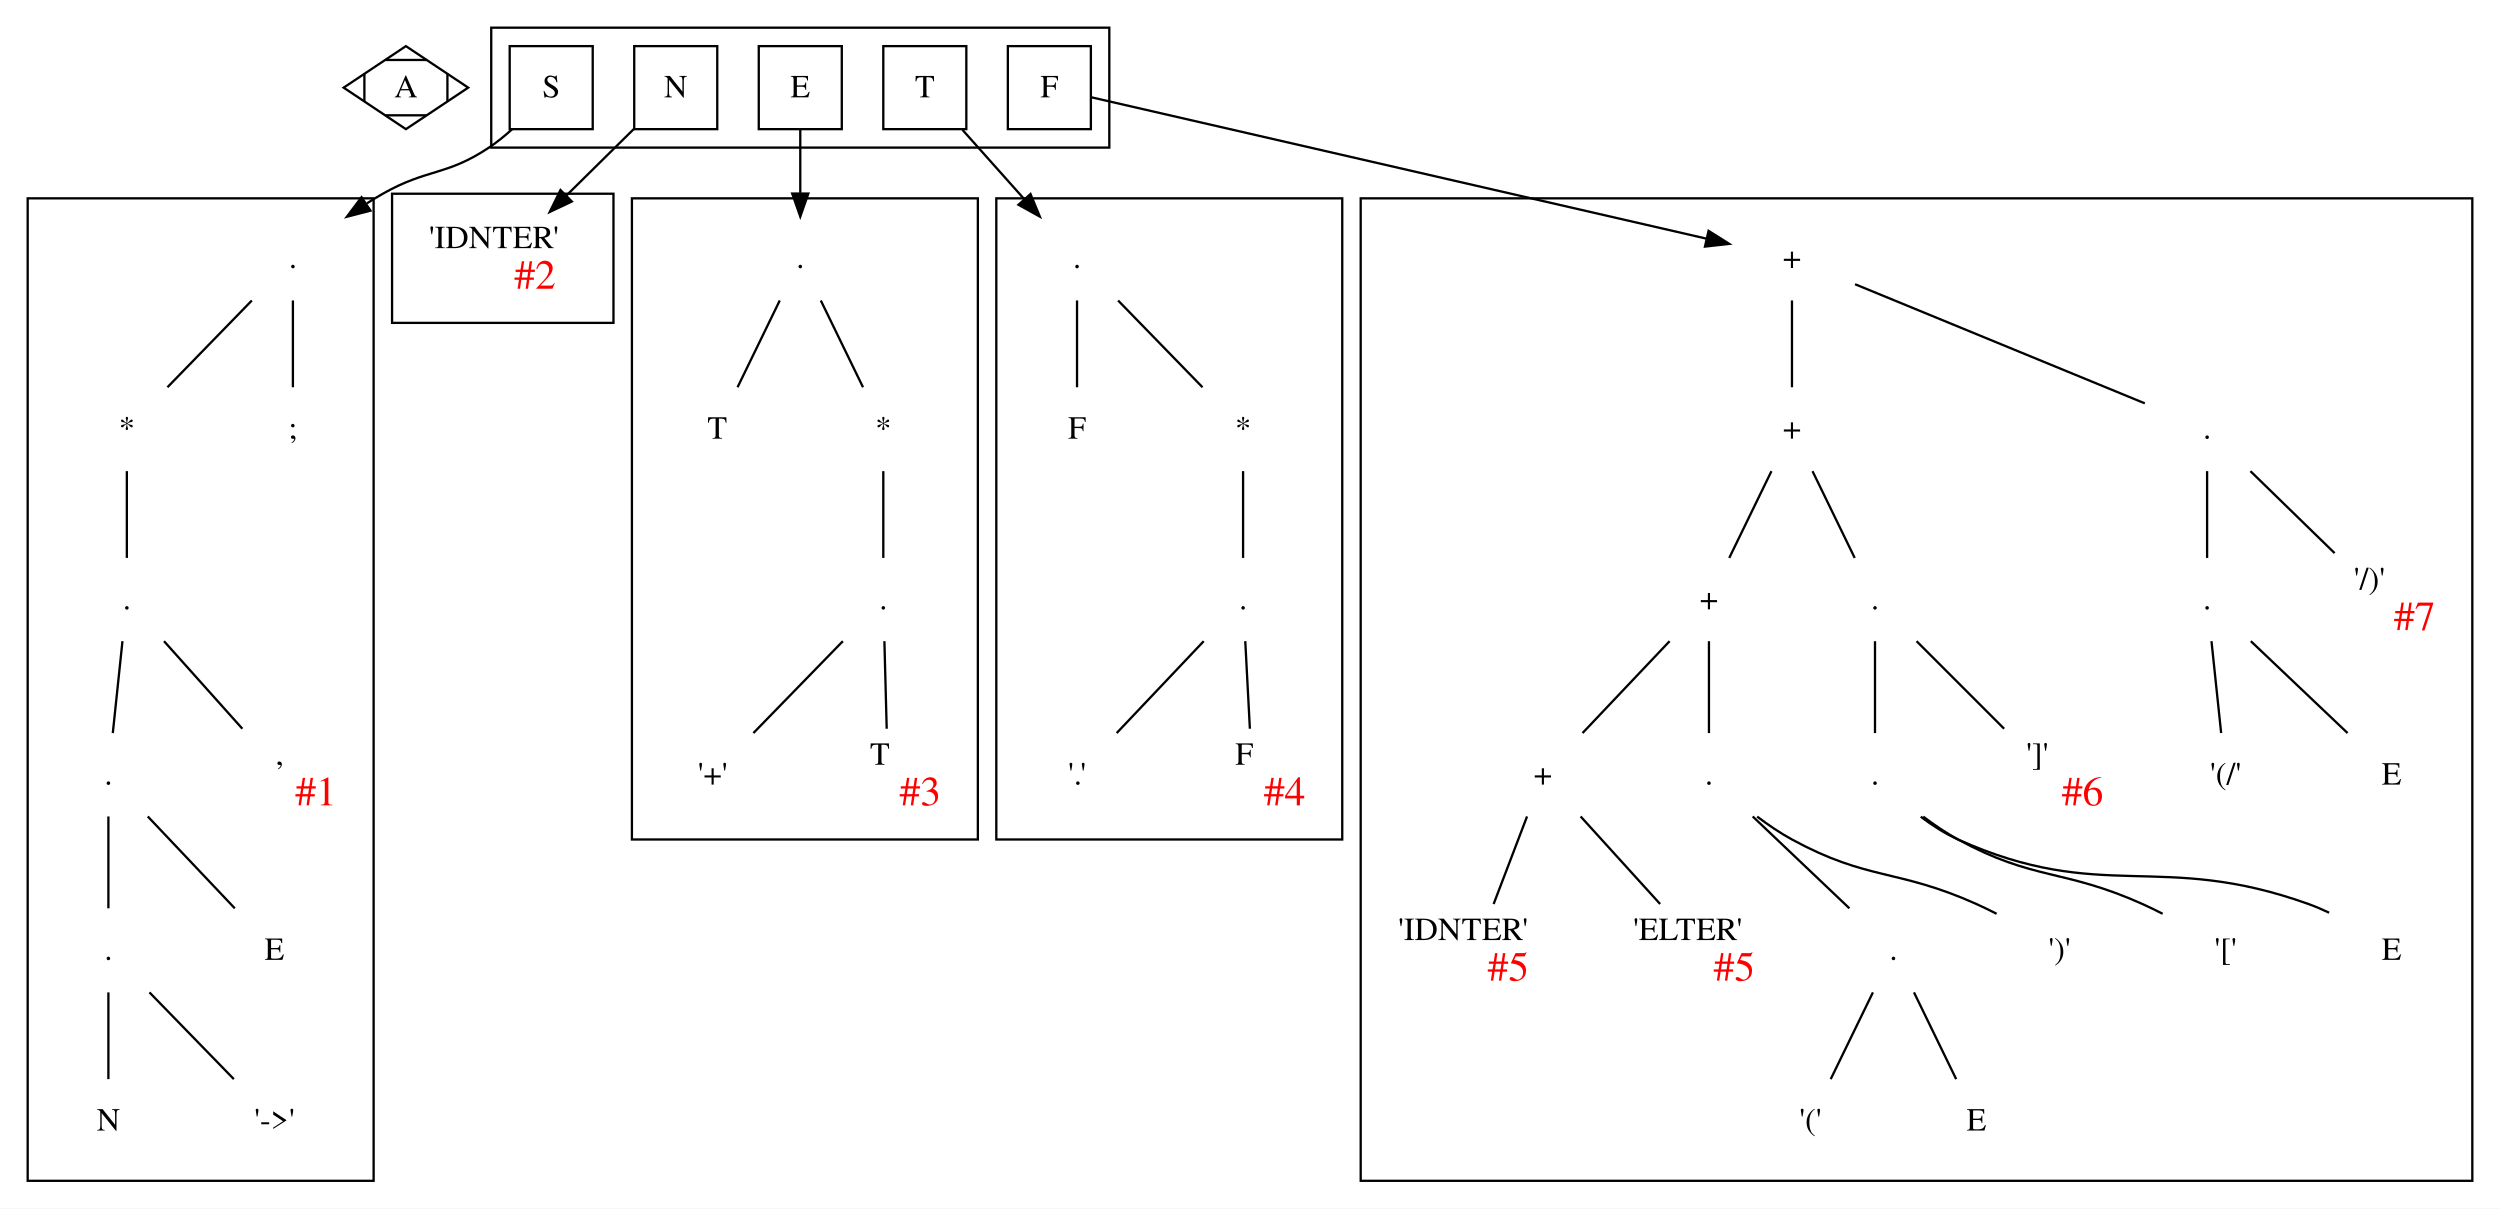
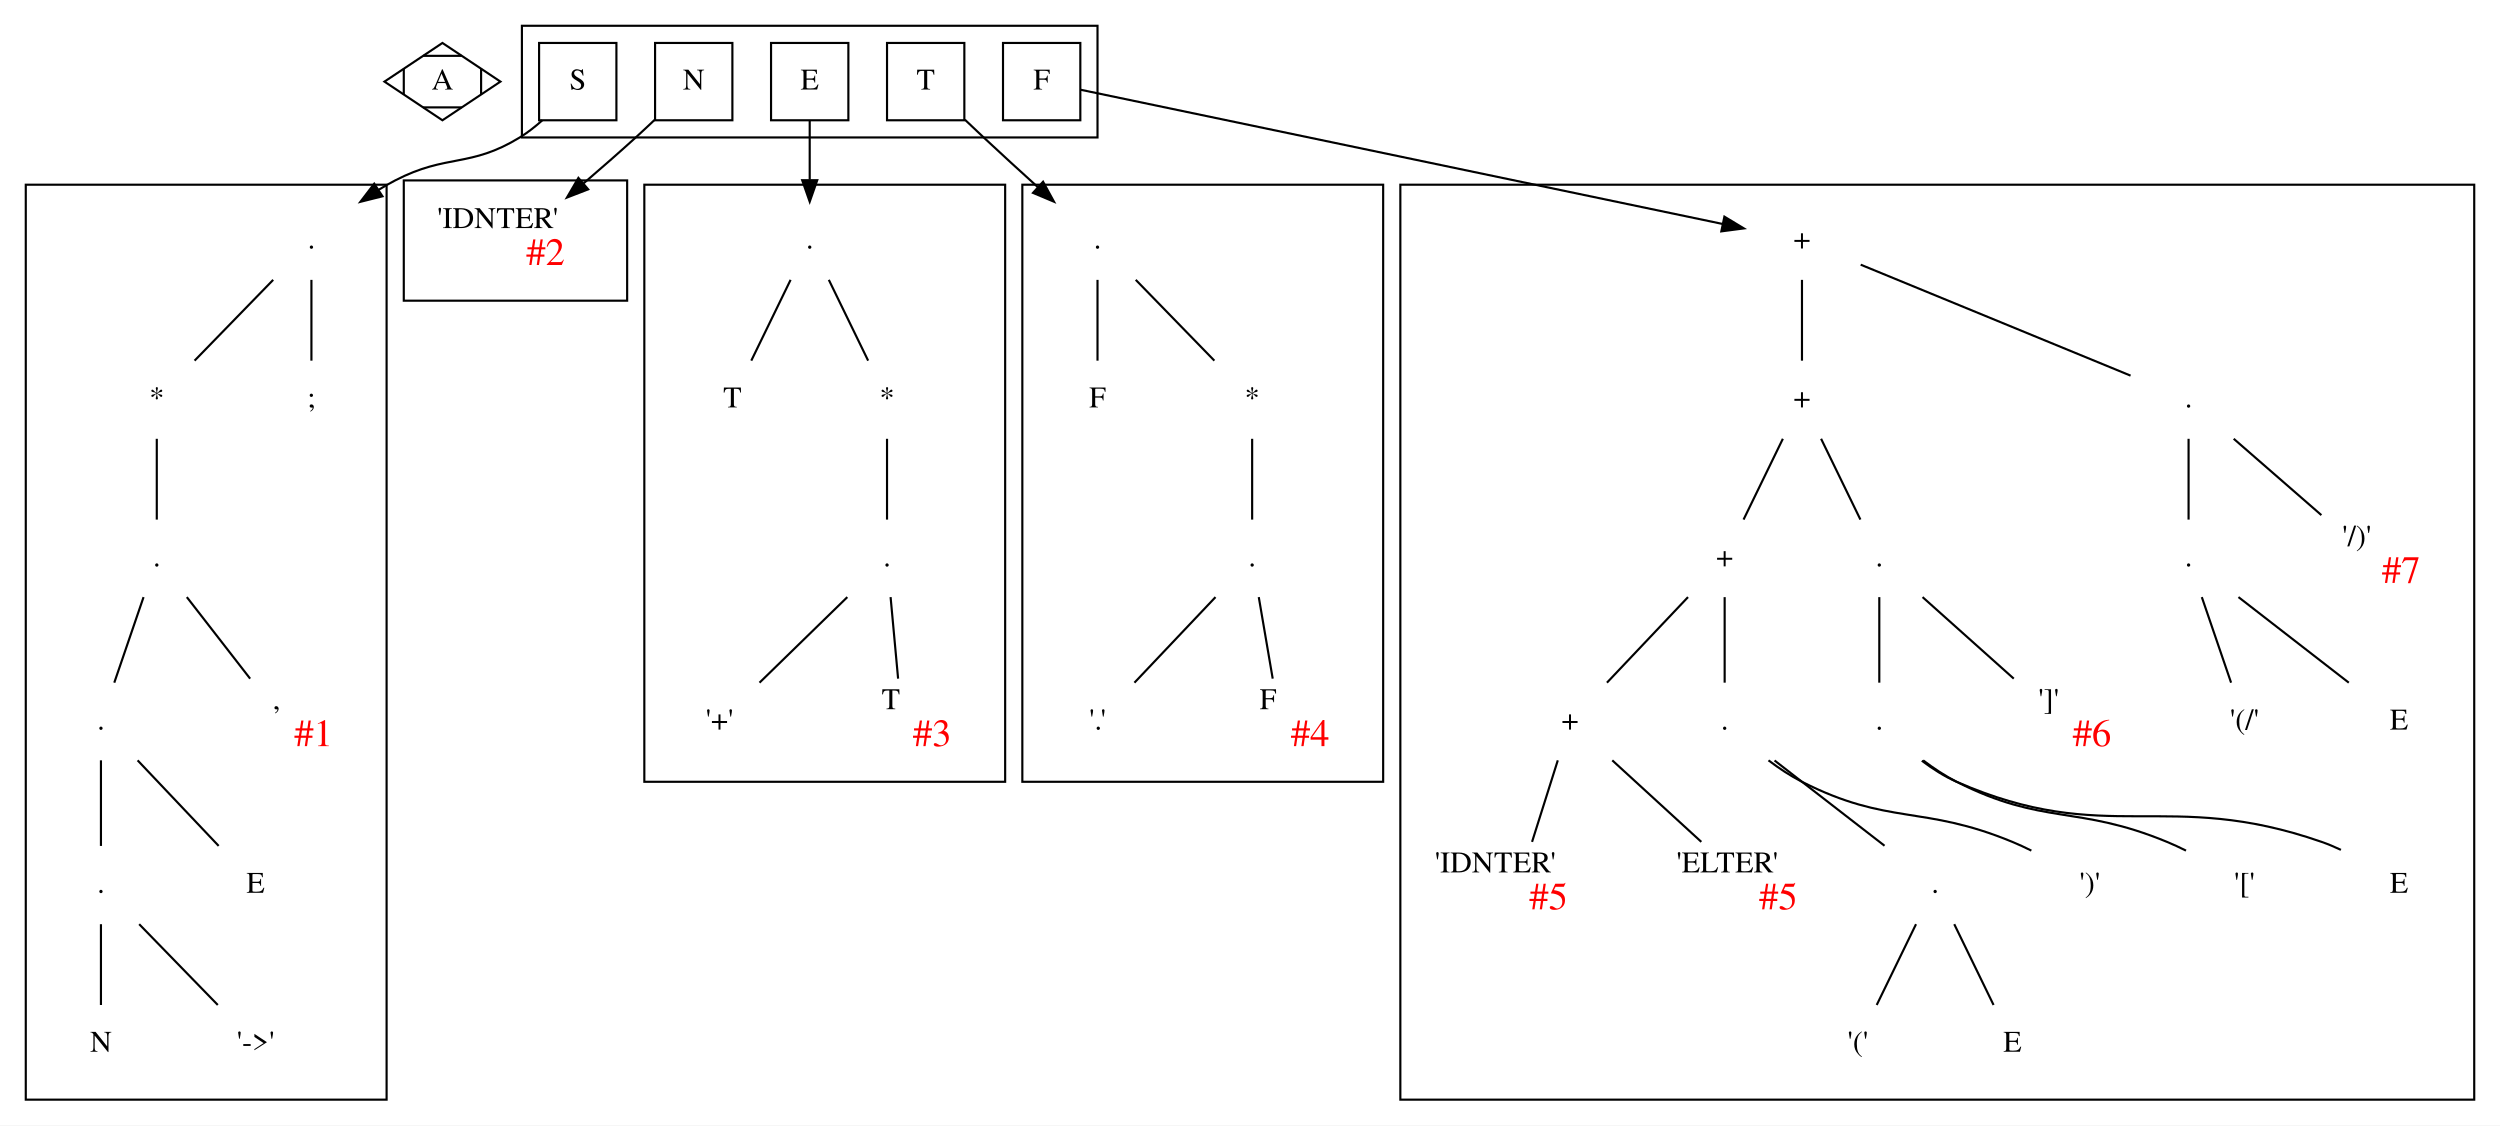
- <svg xmlns="http://www.w3.org/2000/svg" width="1084pt" height="524pt" viewBox="0 0 1084 524">
+ <svg xmlns="http://www.w3.org/2000/svg" width="1164pt" height="524pt" viewBox="0.00 0.00 1164.00 524.00">
  <g id="graph0" class="graph" transform="scale(1 1) rotate(0) translate(4 520)">
-     <polygon fill="#ffffff" stroke="transparent" points="-4,4 -4,-520 1080,-520 1080,4 -4,4" />
+     <polygon fill="#ffffff" stroke="transparent" points="-4,4 -4,-520 1160,-520 1160,4 -4,4" />
    <g id="clust1" class="cluster">
-       <polygon fill="none" stroke="#000000" points="209,-456 209,-508 477,-508 477,-456 209,-456" />
+       <polygon fill="none" stroke="#000000" points="239,-456 239,-508 507,-508 507,-456 239,-456" />
    </g>
    <g id="clust2" class="cluster">
-       <polygon fill="none" stroke="#000000" points="8,-8 8,-434 158,-434 158,-8 8,-8" />
+       <polygon fill="none" stroke="#000000" points="8,-8 8,-434 176,-434 176,-8 8,-8" />
    </g>
    <g id="clust8" class="cluster">
-       <polygon fill="none" stroke="#000000" points="166,-380 166,-436 262,-436 262,-380 166,-380" />
+       <polygon fill="none" stroke="#000000" points="184,-380 184,-436 288,-436 288,-380 184,-380" />
    </g>
    <g id="clust9" class="cluster">
-       <polygon fill="none" stroke="#000000" points="270,-156 270,-434 420,-434 420,-156 270,-156" />
+       <polygon fill="none" stroke="#000000" points="296,-156 296,-434 464,-434 464,-156 296,-156" />
    </g>
    <g id="clust13" class="cluster">
-       <polygon fill="none" stroke="#000000" points="428,-156 428,-434 578,-434 578,-156 428,-156" />
+       <polygon fill="none" stroke="#000000" points="472,-156 472,-434 640,-434 640,-156 472,-156" />
    </g>
    <g id="clust17" class="cluster">
-       <polygon fill="none" stroke="#000000" points="586,-8 586,-434 1068,-434 1068,-8 586,-8" />
+       <polygon fill="none" stroke="#000000" points="648,-8 648,-434 1148,-434 1148,-8 648,-8" />
    </g>
    <g id="node1" class="node">
-       <polygon fill="none" stroke="#000000" points="172,-500 145,-482 172,-464 199,-482 172,-500" />
-       <polyline fill="none" stroke="#000000" points="154,-488 154,-476 " />
-       <polyline fill="none" stroke="#000000" points="163,-470 181,-470 " />
-       <polyline fill="none" stroke="#000000" points="190,-476 190,-488 " />
-       <polyline fill="none" stroke="#000000" points="181,-494 163,-494 " />
-       <text text-anchor="middle" x="172" y="-477.8" font-family="Times,serif" font-size="14.00" fill="#000000">A</text>
+       <polygon fill="none" stroke="#000000" points="202,-500 175,-482 202,-464 229,-482 202,-500" />
+       <polyline fill="none" stroke="#000000" points="184,-488 184,-476 " />
+       <polyline fill="none" stroke="#000000" points="193,-470 211,-470 " />
+       <polyline fill="none" stroke="#000000" points="220,-476 220,-488 " />
+       <polyline fill="none" stroke="#000000" points="211,-494 193,-494 " />
+       <text text-anchor="middle" x="202" y="-478.3" font-family="Times,serif" font-size="14.00" fill="#000000">A</text>
    </g>
    <g id="node2" class="node">
-       <polygon fill="none" stroke="#000000" points="253,-500 217,-500 217,-464 253,-464 253,-500" />
-       <text text-anchor="middle" x="235" y="-477.8" font-family="Times,serif" font-size="14.00" fill="#000000">S</text>
+       <polygon fill="none" stroke="#000000" points="283,-500 247,-500 247,-464 283,-464 283,-500" />
+       <text text-anchor="middle" x="265" y="-478.3" font-family="Times,serif" font-size="14.00" fill="#000000">S</text>
    </g>
    <g id="node7" class="node">
-       <text text-anchor="middle" x="123" y="-403.8" font-family="Times,serif" font-size="14.00" fill="#000000">.</text>
+       <text text-anchor="middle" x="141" y="-404.3" font-family="Times,serif" font-size="14.00" fill="#000000">.</text>
    </g>
    <g id="edge40" class="edge">
-       <path fill="none" stroke="#000000" d="M218.065,-463.963C214.884,-461.092 211.465,-458.311 208,-456 189.455,-443.628 181.386,-447.007 162,-436 159.717,-434.704 157.405,-433.302 155.106,-431.842" />
-       <polygon fill="#000000" stroke="#000000" points="156.649,-428.663 146.392,-426.009 152.756,-434.48 156.649,-428.663" />
+       <path fill="none" stroke="#000000" d="M248.512,-463.999C245.232,-461.057 241.663,-458.242 238,-456 214.744,-441.764 204.219,-448.528 180,-436 177.432,-434.672 174.844,-433.189 172.288,-431.619" />
+       <polygon fill="#000000" stroke="#000000" points="174.079,-428.608 163.801,-426.037 170.233,-434.456 174.079,-428.608" />
    </g>
    <g id="node3" class="node">
-       <polygon fill="none" stroke="#000000" points="307,-500 271,-500 271,-464 307,-464 307,-500" />
-       <text text-anchor="middle" x="289" y="-477.8" font-family="Times,serif" font-size="14.00" fill="#000000">N</text>
+       <polygon fill="none" stroke="#000000" points="337,-500 301,-500 301,-464 337,-464 337,-500" />
+       <text text-anchor="middle" x="319" y="-478.3" font-family="Times,serif" font-size="14.00" fill="#000000">N</text>
    </g>
    <g id="node17" class="node">
-       <text text-anchor="start" x="181.932" y="-412.4" font-family="Times,serif" font-size="14.00" fill="#000000"> 'IDNTER'</text>
-       <text text-anchor="start" x="191" y="-394.8" font-family="Times,serif" font-size="14.00" fill="#000000">        </text>
-       <text text-anchor="start" x="219" y="-394.8" font-family="Times,serif" font-size="18.00" fill="#ff0000">#2</text>
+       <text text-anchor="start" x="199.5" y="-413.8" font-family="Times,serif" font-size="14.00" fill="#000000"> 'IDNTER'</text>
+       <text text-anchor="start" x="204" y="-396.6" font-family="Times,serif" font-size="14.00" fill="#000000">        </text>
+       <text text-anchor="start" x="241" y="-396.6" font-family="Times,serif" font-size="18.00" fill="#ff0000">#2</text>
    </g>
    <g id="edge41" class="edge">
-       <path fill="none" stroke="#000000" d="M270.845,-464.087C262.07,-455.429 251.349,-444.851 241.592,-435.224" />
-       <polygon fill="#000000" stroke="#000000" points="243.944,-432.628 234.367,-428.096 239.027,-437.611 243.944,-432.628" />
+       <path fill="none" stroke="#000000" d="M300.836,-464.233C297.908,-461.449 294.89,-458.626 292,-456 284.253,-448.96 275.743,-441.522 267.747,-434.657" />
+       <polygon fill="#000000" stroke="#000000" points="269.849,-431.849 259.971,-428.02 265.305,-437.174 269.849,-431.849" />
    </g>
    <g id="node4" class="node">
-       <polygon fill="none" stroke="#000000" points="361,-500 325,-500 325,-464 361,-464 361,-500" />
-       <text text-anchor="middle" x="343" y="-477.8" font-family="Times,serif" font-size="14.00" fill="#000000">E</text>
+       <polygon fill="none" stroke="#000000" points="391,-500 355,-500 355,-464 391,-464 391,-500" />
+       <text text-anchor="middle" x="373" y="-478.3" font-family="Times,serif" font-size="14.00" fill="#000000">E</text>
    </g>
    <g id="node18" class="node">
-       <text text-anchor="middle" x="343" y="-403.8" font-family="Times,serif" font-size="14.00" fill="#000000">.</text>
+       <text text-anchor="middle" x="373" y="-404.3" font-family="Times,serif" font-size="14.00" fill="#000000">.</text>
    </g>
    <g id="edge42" class="edge">
-       <path fill="none" stroke="#000000" d="M343,-463.708C343,-455.464 343,-445.538 343,-436.362" />
-       <polygon fill="#000000" stroke="#000000" points="346.5,-436.082 343,-426.082 339.5,-436.082 346.5,-436.082" />
+       <path fill="none" stroke="#000000" d="M373,-463.708C373,-455.464 373,-445.538 373,-436.362" />
+       <polygon fill="#000000" stroke="#000000" points="376.5,-436.082 373,-426.082 369.5,-436.082 376.5,-436.082" />
    </g>
    <g id="node5" class="node">
-       <polygon fill="none" stroke="#000000" points="415,-500 379,-500 379,-464 415,-464 415,-500" />
-       <text text-anchor="middle" x="397" y="-477.8" font-family="Times,serif" font-size="14.00" fill="#000000">T</text>
+       <polygon fill="none" stroke="#000000" points="445,-500 409,-500 409,-464 445,-464 445,-500" />
+       <text text-anchor="middle" x="427" y="-478.3" font-family="Times,serif" font-size="14.00" fill="#000000">T</text>
    </g>
    <g id="node24" class="node">
-       <text text-anchor="middle" x="463" y="-403.8" font-family="Times,serif" font-size="14.00" fill="#000000">.</text>
+       <text text-anchor="middle" x="507" y="-404.3" font-family="Times,serif" font-size="14.00" fill="#000000">.</text>
    </g>
    <g id="edge43" class="edge">
-       <path fill="none" stroke="#000000" d="M413.315,-463.708C421.387,-454.657 431.267,-443.579 440.084,-433.693" />
-       <polygon fill="#000000" stroke="#000000" points="442.829,-435.874 446.873,-426.082 437.605,-431.215 442.829,-435.874" />
+       <path fill="none" stroke="#000000" d="M445.228,-464.302C448.147,-461.509 451.146,-458.665 454,-456 462.113,-448.423 471.025,-440.283 479.188,-432.897" />
+       <polygon fill="#000000" stroke="#000000" points="481.653,-435.387 486.734,-426.091 476.964,-430.19 481.653,-435.387" />
    </g>
    <g id="node6" class="node">
-       <polygon fill="none" stroke="#000000" points="469,-500 433,-500 433,-464 469,-464 469,-500" />
-       <text text-anchor="middle" x="451" y="-477.8" font-family="Times,serif" font-size="14.00" fill="#000000">F</text>
+       <polygon fill="none" stroke="#000000" points="499,-500 463,-500 463,-464 499,-464 499,-500" />
+       <text text-anchor="middle" x="481" y="-478.3" font-family="Times,serif" font-size="14.00" fill="#000000">F</text>
    </g>
    <g id="node30" class="node">
-       <text text-anchor="middle" x="773" y="-403.8" font-family="Times,serif" font-size="14.00" fill="#000000">+</text>
+       <text text-anchor="middle" x="835" y="-404.3" font-family="Times,serif" font-size="14.00" fill="#000000">+</text>
    </g>
    <g id="edge44" class="edge">
-       <path fill="none" stroke="#000000" d="M469.235,-477.809C520.485,-466.031 666.574,-432.458 735.778,-416.554" />
-       <polygon fill="#000000" stroke="#000000" points="736.842,-419.901 745.804,-414.25 735.275,-413.079 736.842,-419.901" />
+       <path fill="none" stroke="#000000" d="M499.042,-478.229C554.415,-466.653 722.732,-431.468 797.973,-415.74" />
+       <polygon fill="#000000" stroke="#000000" points="798.878,-419.127 807.95,-413.654 797.446,-412.275 798.878,-419.127" />
    </g>
    <g id="node8" class="node">
-       <text text-anchor="middle" x="51" y="-329.8" font-family="Times,serif" font-size="14.00" fill="#000000">*</text>
+       <text text-anchor="middle" x="69" y="-330.3" font-family="Times,serif" font-size="14.00" fill="#000000">*</text>
    </g>
    <g id="edge1" class="edge">
-       <path fill="none" stroke="#000000" d="M105.202,-389.708C94.042,-378.238 79.714,-363.512 68.593,-352.082" />
+       <path fill="none" stroke="#000000" d="M123.202,-389.708C112.042,-378.238 97.714,-363.512 86.593,-352.082" />
    </g>
    <g id="node9" class="node">
-       <text text-anchor="middle" x="123" y="-329.8" font-family="Times,serif" font-size="14.00" fill="#000000">;</text>
+       <text text-anchor="middle" x="141" y="-330.3" font-family="Times,serif" font-size="14.00" fill="#000000">;</text>
    </g>
    <g id="edge2" class="edge">
-       <path fill="none" stroke="#000000" d="M123,-389.708C123,-378.238 123,-363.512 123,-352.082" />
+       <path fill="none" stroke="#000000" d="M141,-389.708C141,-378.238 141,-363.512 141,-352.082" />
    </g>
    <g id="node10" class="node">
-       <text text-anchor="middle" x="51" y="-255.8" font-family="Times,serif" font-size="14.00" fill="#000000">.</text>
+       <text text-anchor="middle" x="69" y="-256.3" font-family="Times,serif" font-size="14.00" fill="#000000">.</text>
    </g>
    <g id="edge3" class="edge">
-       <path fill="none" stroke="#000000" d="M51,-315.708C51,-304.238 51,-289.512 51,-278.082" />
+       <path fill="none" stroke="#000000" d="M69,-315.708C69,-304.238 69,-289.512 69,-278.082" />
    </g>
    <g id="node11" class="node">
-       <text text-anchor="middle" x="43" y="-179.8" font-family="Times,serif" font-size="14.00" fill="#000000">.</text>
+       <text text-anchor="middle" x="43" y="-180.3" font-family="Times,serif" font-size="14.00" fill="#000000">.</text>
    </g>
    <g id="edge4" class="edge">
-       <path fill="none" stroke="#000000" d="M49.104,-241.989C47.838,-229.962 46.179,-214.2 44.91,-202.145" />
+       <path fill="none" stroke="#000000" d="M62.838,-241.989C58.724,-229.962 53.331,-214.2 49.208,-202.145" />
    </g>
    <g id="node12" class="node">
-       <text text-anchor="start" x="115.5" y="-188.4" font-family="Times,serif" font-size="14.00" fill="#000000"> ,</text>
-       <text text-anchor="start" x="96" y="-170.8" font-family="Times,serif" font-size="14.00" fill="#000000">        </text>
-       <text text-anchor="start" x="124" y="-170.8" font-family="Times,serif" font-size="18.00" fill="#ff0000">#1</text>
+       <text text-anchor="start" x="123" y="-189.8" font-family="Times,serif" font-size="14.00" fill="#000000"> ,</text>
+       <text text-anchor="start" x="96" y="-172.6" font-family="Times,serif" font-size="14.00" fill="#000000">        </text>
+       <text text-anchor="start" x="133" y="-172.6" font-family="Times,serif" font-size="18.00" fill="#ff0000">#1</text>
    </g>
    <g id="edge5" class="edge">
-       <path fill="none" stroke="#000000" d="M67.115,-241.989C77.326,-230.576 90.547,-215.801 101.087,-204.021" />
+       <path fill="none" stroke="#000000" d="M82.982,-241.989C91.842,-230.576 103.312,-215.801 112.457,-204.021" />
    </g>
    <g id="node13" class="node">
-       <text text-anchor="middle" x="43" y="-103.8" font-family="Times,serif" font-size="14.00" fill="#000000">.</text>
+       <text text-anchor="middle" x="43" y="-104.3" font-family="Times,serif" font-size="14.00" fill="#000000">.</text>
    </g>
    <g id="edge6" class="edge">
      <path fill="none" stroke="#000000" d="M43,-165.989C43,-153.962 43,-138.2 43,-126.145" />
    </g>
    <g id="node14" class="node">
-       <text text-anchor="middle" x="115" y="-103.8" font-family="Times,serif" font-size="14.00" fill="#000000">E</text>
+       <text text-anchor="middle" x="115" y="-104.3" font-family="Times,serif" font-size="14.00" fill="#000000">E</text>
    </g>
    <g id="edge7" class="edge">
      <path fill="none" stroke="#000000" d="M60.063,-165.989C71.457,-153.962 86.39,-138.2 97.81,-126.145" />
    </g>
    <g id="node15" class="node">
-       <text text-anchor="middle" x="43" y="-29.8" font-family="Times,serif" font-size="14.00" fill="#000000">N</text>
+       <text text-anchor="middle" x="43" y="-30.3" font-family="Times,serif" font-size="14.00" fill="#000000">N</text>
    </g>
    <g id="edge8" class="edge">
      <path fill="none" stroke="#000000" d="M43,-89.708C43,-78.237 43,-63.512 43,-52.082" />
    </g>
    <g id="node16" class="node">
-       <text text-anchor="middle" x="115" y="-29.8" font-family="Times,serif" font-size="14.00" fill="#000000">'-&gt;'</text>
+       <text text-anchor="middle" x="115" y="-30.3" font-family="Times,serif" font-size="14.00" fill="#000000">'-&gt;'</text>
    </g>
    <g id="edge9" class="edge">
      <path fill="none" stroke="#000000" d="M60.798,-89.708C71.958,-78.237 86.286,-63.512 97.407,-52.082" />
    </g>
    <g id="node19" class="node">
-       <text text-anchor="middle" x="307" y="-329.8" font-family="Times,serif" font-size="14.00" fill="#000000">T</text>
+       <text text-anchor="middle" x="337" y="-330.3" font-family="Times,serif" font-size="14.00" fill="#000000">T</text>
    </g>
    <g id="edge10" class="edge">
-       <path fill="none" stroke="#000000" d="M334.101,-389.708C328.521,-378.238 321.357,-363.512 315.796,-352.082" />
+       <path fill="none" stroke="#000000" d="M364.101,-389.708C358.521,-378.238 351.357,-363.512 345.796,-352.082" />
    </g>
    <g id="node20" class="node">
-       <text text-anchor="middle" x="379" y="-329.8" font-family="Times,serif" font-size="14.00" fill="#000000">*</text>
+       <text text-anchor="middle" x="409" y="-330.3" font-family="Times,serif" font-size="14.00" fill="#000000">*</text>
    </g>
    <g id="edge11" class="edge">
-       <path fill="none" stroke="#000000" d="M351.899,-389.708C357.479,-378.238 364.643,-363.512 370.204,-352.082" />
+       <path fill="none" stroke="#000000" d="M381.899,-389.708C387.479,-378.238 394.643,-363.512 400.204,-352.082" />
    </g>
    <g id="node21" class="node">
-       <text text-anchor="middle" x="379" y="-255.8" font-family="Times,serif" font-size="14.00" fill="#000000">.</text>
+       <text text-anchor="middle" x="409" y="-256.3" font-family="Times,serif" font-size="14.00" fill="#000000">.</text>
    </g>
    <g id="edge12" class="edge">
-       <path fill="none" stroke="#000000" d="M379,-315.708C379,-304.238 379,-289.512 379,-278.082" />
+       <path fill="none" stroke="#000000" d="M409,-315.708C409,-304.238 409,-289.512 409,-278.082" />
    </g>
    <g id="node22" class="node">
-       <text text-anchor="middle" x="305" y="-179.8" font-family="Times,serif" font-size="14.00" fill="#000000">'+'</text>
+       <text text-anchor="middle" x="331" y="-180.3" font-family="Times,serif" font-size="14.00" fill="#000000">'+'</text>
    </g>
    <g id="edge13" class="edge">
-       <path fill="none" stroke="#000000" d="M361.463,-241.989C349.752,-229.962 334.405,-214.2 322.668,-202.145" />
+       <path fill="none" stroke="#000000" d="M390.515,-241.989C378.171,-229.962 361.995,-214.2 349.623,-202.145" />
    </g>
    <g id="node23" class="node">
-       <text text-anchor="start" x="373.224" y="-188.4" font-family="Times,serif" font-size="14.00" fill="#000000"> T </text>
-       <text text-anchor="start" x="358" y="-170.8" font-family="Times,serif" font-size="14.00" fill="#000000">        </text>
-       <text text-anchor="start" x="386" y="-170.8" font-family="Times,serif" font-size="18.00" fill="#ff0000">#3</text>
+       <text text-anchor="start" x="406.5" y="-189.8" font-family="Times,serif" font-size="14.00" fill="#000000"> T </text>
+       <text text-anchor="start" x="384" y="-172.6" font-family="Times,serif" font-size="14.00" fill="#000000">        </text>
+       <text text-anchor="start" x="421" y="-172.6" font-family="Times,serif" font-size="18.00" fill="#ff0000">#3</text>
    </g>
    <g id="edge14" class="edge">
-       <path fill="none" stroke="#000000" d="M379.474,-241.989C379.774,-230.576 380.163,-215.801 380.473,-204.021" />
+       <path fill="none" stroke="#000000" d="M410.659,-241.989C411.71,-230.576 413.071,-215.801 414.156,-204.021" />
    </g>
    <g id="node25" class="node">
-       <text text-anchor="middle" x="463" y="-329.8" font-family="Times,serif" font-size="14.00" fill="#000000">F</text>
+       <text text-anchor="middle" x="507" y="-330.3" font-family="Times,serif" font-size="14.00" fill="#000000">F</text>
    </g>
    <g id="edge15" class="edge">
-       <path fill="none" stroke="#000000" d="M463,-389.708C463,-378.238 463,-363.512 463,-352.082" />
+       <path fill="none" stroke="#000000" d="M507,-389.708C507,-378.238 507,-363.512 507,-352.082" />
    </g>
    <g id="node26" class="node">
-       <text text-anchor="middle" x="535" y="-329.8" font-family="Times,serif" font-size="14.00" fill="#000000">*</text>
+       <text text-anchor="middle" x="579" y="-330.3" font-family="Times,serif" font-size="14.00" fill="#000000">*</text>
    </g>
    <g id="edge16" class="edge">
-       <path fill="none" stroke="#000000" d="M480.798,-389.708C491.958,-378.238 506.286,-363.512 517.407,-352.082" />
+       <path fill="none" stroke="#000000" d="M524.798,-389.708C535.958,-378.238 550.286,-363.512 561.407,-352.082" />
    </g>
    <g id="node27" class="node">
-       <text text-anchor="middle" x="535" y="-255.8" font-family="Times,serif" font-size="14.00" fill="#000000">.</text>
+       <text text-anchor="middle" x="579" y="-256.3" font-family="Times,serif" font-size="14.00" fill="#000000">.</text>
    </g>
    <g id="edge17" class="edge">
-       <path fill="none" stroke="#000000" d="M535,-315.708C535,-304.238 535,-289.512 535,-278.082" />
+       <path fill="none" stroke="#000000" d="M579,-315.708C579,-304.238 579,-289.512 579,-278.082" />
    </g>
    <g id="node28" class="node">
-       <text text-anchor="middle" x="463" y="-179.8" font-family="Times,serif" font-size="14.00" fill="#000000">'.'</text>
+       <text text-anchor="middle" x="507" y="-180.3" font-family="Times,serif" font-size="14.00" fill="#000000">'.'</text>
    </g>
    <g id="edge18" class="edge">
-       <path fill="none" stroke="#000000" d="M517.937,-241.989C506.543,-229.962 491.61,-214.2 480.19,-202.145" />
+       <path fill="none" stroke="#000000" d="M561.937,-241.989C550.543,-229.962 535.61,-214.2 524.19,-202.145" />
    </g>
    <g id="node29" class="node">
-       <text text-anchor="start" x="531.609" y="-188.4" font-family="Times,serif" font-size="14.00" fill="#000000"> F </text>
-       <text text-anchor="start" x="516" y="-170.8" font-family="Times,serif" font-size="14.00" fill="#000000">        </text>
-       <text text-anchor="start" x="544" y="-170.8" font-family="Times,serif" font-size="18.00" fill="#ff0000">#4</text>
+       <text text-anchor="start" x="582.5" y="-189.8" font-family="Times,serif" font-size="14.00" fill="#000000"> F </text>
+       <text text-anchor="start" x="560" y="-172.6" font-family="Times,serif" font-size="14.00" fill="#000000">        </text>
+       <text text-anchor="start" x="597" y="-172.6" font-family="Times,serif" font-size="18.00" fill="#ff0000">#4</text>
    </g>
    <g id="edge19" class="edge">
-       <path fill="none" stroke="#000000" d="M535.948,-241.989C536.549,-230.576 537.326,-215.801 537.946,-204.021" />
+       <path fill="none" stroke="#000000" d="M582.081,-241.989C584.033,-230.576 586.56,-215.801 588.575,-204.021" />
    </g>
    <g id="node31" class="node">
-       <text text-anchor="middle" x="773" y="-329.8" font-family="Times,serif" font-size="14.00" fill="#000000">+</text>
+       <text text-anchor="middle" x="835" y="-330.3" font-family="Times,serif" font-size="14.00" fill="#000000">+</text>
    </g>
    <g id="edge20" class="edge">
-       <path fill="none" stroke="#000000" d="M773,-389.708C773,-378.238 773,-363.512 773,-352.082" />
+       <path fill="none" stroke="#000000" d="M835,-389.708C835,-378.238 835,-363.512 835,-352.082" />
    </g>
    <g id="node32" class="node">
-       <text text-anchor="middle" x="953" y="-329.8" font-family="Times,serif" font-size="14.00" fill="#000000">.</text>
+       <text text-anchor="middle" x="1015" y="-330.3" font-family="Times,serif" font-size="14.00" fill="#000000">.</text>
    </g>
    <g id="edge21" class="edge">
-       <path fill="none" stroke="#000000" d="M800.338,-396.761C834.367,-382.772 892.121,-359.028 925.994,-345.102" />
+       <path fill="none" stroke="#000000" d="M862.338,-396.761C896.367,-382.772 954.121,-359.028 987.994,-345.102" />
    </g>
    <g id="node33" class="node">
-       <text text-anchor="middle" x="737" y="-255.8" font-family="Times,serif" font-size="14.00" fill="#000000">+</text>
+       <text text-anchor="middle" x="799" y="-256.3" font-family="Times,serif" font-size="14.00" fill="#000000">+</text>
    </g>
    <g id="edge22" class="edge">
-       <path fill="none" stroke="#000000" d="M764.101,-315.708C758.521,-304.238 751.357,-289.512 745.797,-278.082" />
+       <path fill="none" stroke="#000000" d="M826.101,-315.708C820.521,-304.238 813.357,-289.512 807.797,-278.082" />
    </g>
    <g id="node34" class="node">
-       <text text-anchor="middle" x="809" y="-255.8" font-family="Times,serif" font-size="14.00" fill="#000000">.</text>
+       <text text-anchor="middle" x="871" y="-256.3" font-family="Times,serif" font-size="14.00" fill="#000000">.</text>
    </g>
    <g id="edge23" class="edge">
-       <path fill="none" stroke="#000000" d="M781.899,-315.708C787.479,-304.238 794.643,-289.512 800.203,-278.082" />
+       <path fill="none" stroke="#000000" d="M843.899,-315.708C849.479,-304.238 856.643,-289.512 862.203,-278.082" />
    </g>
    <g id="node35" class="node">
-       <text text-anchor="middle" x="953" y="-255.8" font-family="Times,serif" font-size="14.00" fill="#000000">.</text>
+       <text text-anchor="middle" x="1015" y="-256.3" font-family="Times,serif" font-size="14.00" fill="#000000">.</text>
    </g>
    <g id="edge24" class="edge">
-       <path fill="none" stroke="#000000" d="M953,-315.708C953,-304.238 953,-289.512 953,-278.082" />
+       <path fill="none" stroke="#000000" d="M1015,-315.708C1015,-304.238 1015,-289.512 1015,-278.082" />
    </g>
    <g id="node36" class="node">
-       <text text-anchor="start" x="1016.564" y="-264.4" font-family="Times,serif" font-size="14.00" fill="#000000"> '/)' </text>
-       <text text-anchor="start" x="1006" y="-246.8" font-family="Times,serif" font-size="14.00" fill="#000000">        </text>
-       <text text-anchor="start" x="1034" y="-246.8" font-family="Times,serif" font-size="18.00" fill="#ff0000">#7</text>
+       <text text-anchor="start" x="1086.5" y="-265.8" font-family="Times,serif" font-size="14.00" fill="#000000"> '/)' </text>
+       <text text-anchor="start" x="1068" y="-248.6" font-family="Times,serif" font-size="14.00" fill="#000000">        </text>
+       <text text-anchor="start" x="1105" y="-248.6" font-family="Times,serif" font-size="18.00" fill="#ff0000">#7</text>
    </g>
    <g id="edge25" class="edge">
-       <path fill="none" stroke="#000000" d="M971.787,-315.708C982.864,-304.922 996.896,-291.259 1008.292,-280.163" />
+       <path fill="none" stroke="#000000" d="M1036.011,-315.708C1048.4,-304.922 1064.095,-291.259 1076.84,-280.163" />
    </g>
    <g id="node37" class="node">
-       <text text-anchor="middle" x="665" y="-179.8" font-family="Times,serif" font-size="14.00" fill="#000000">+</text>
+       <text text-anchor="middle" x="727" y="-180.3" font-family="Times,serif" font-size="14.00" fill="#000000">+</text>
    </g>
    <g id="edge26" class="edge">
-       <path fill="none" stroke="#000000" d="M719.937,-241.989C708.543,-229.962 693.61,-214.2 682.19,-202.145" />
+       <path fill="none" stroke="#000000" d="M781.937,-241.989C770.543,-229.962 755.61,-214.2 744.19,-202.145" />
    </g>
    <g id="node38" class="node">
-       <text text-anchor="middle" x="737" y="-179.8" font-family="Times,serif" font-size="14.00" fill="#000000">.</text>
+       <text text-anchor="middle" x="799" y="-180.3" font-family="Times,serif" font-size="14.00" fill="#000000">.</text>
    </g>
    <g id="edge27" class="edge">
-       <path fill="none" stroke="#000000" d="M737,-241.989C737,-229.962 737,-214.2 737,-202.145" />
+       <path fill="none" stroke="#000000" d="M799,-241.989C799,-229.962 799,-214.2 799,-202.145" />
    </g>
    <g id="node39" class="node">
-       <text text-anchor="middle" x="809" y="-179.8" font-family="Times,serif" font-size="14.00" fill="#000000">.</text>
+       <text text-anchor="middle" x="871" y="-180.3" font-family="Times,serif" font-size="14.00" fill="#000000">.</text>
    </g>
    <g id="edge28" class="edge">
-       <path fill="none" stroke="#000000" d="M809,-241.989C809,-229.962 809,-214.2 809,-202.145" />
+       <path fill="none" stroke="#000000" d="M871,-241.989C871,-229.962 871,-214.2 871,-202.145" />
    </g>
    <g id="node40" class="node">
-       <text text-anchor="start" x="874.509" y="-188.4" font-family="Times,serif" font-size="14.00" fill="#000000"> ']' </text>
-       <text text-anchor="start" x="862" y="-170.8" font-family="Times,serif" font-size="14.00" fill="#000000">        </text>
-       <text text-anchor="start" x="890" y="-170.8" font-family="Times,serif" font-size="18.00" fill="#ff0000">#6</text>
+       <text text-anchor="start" x="945" y="-189.8" font-family="Times,serif" font-size="14.00" fill="#000000"> ']' </text>
+       <text text-anchor="start" x="924" y="-172.6" font-family="Times,serif" font-size="14.00" fill="#000000">        </text>
+       <text text-anchor="start" x="961" y="-172.6" font-family="Times,serif" font-size="18.00" fill="#ff0000">#6</text>
    </g>
    <g id="edge29" class="edge">
-       <path fill="none" stroke="#000000" d="M827.011,-241.989C838.424,-230.576 853.199,-215.801 864.979,-204.021" />
+       <path fill="none" stroke="#000000" d="M891.144,-241.989C903.908,-230.576 920.433,-215.801 933.608,-204.021" />
    </g>
    <g id="node41" class="node">
-       <text text-anchor="middle" x="961" y="-179.8" font-family="Times,serif" font-size="14.00" fill="#000000">'(/'</text>
+       <text text-anchor="middle" x="1041" y="-180.3" font-family="Times,serif" font-size="14.00" fill="#000000">'(/'</text>
    </g>
    <g id="edge30" class="edge">
-       <path fill="none" stroke="#000000" d="M954.896,-241.989C956.162,-229.962 957.821,-214.2 959.09,-202.145" />
+       <path fill="none" stroke="#000000" d="M1021.162,-241.989C1025.276,-229.962 1030.668,-214.2 1034.793,-202.145" />
    </g>
    <g id="node47" class="node">
-       <text text-anchor="middle" x="1033" y="-179.8" font-family="Times,serif" font-size="14.00" fill="#000000">E</text>
+       <text text-anchor="middle" x="1113" y="-180.3" font-family="Times,serif" font-size="14.00" fill="#000000">E</text>
    </g>
    <g id="edge31" class="edge">
-       <path fill="none" stroke="#000000" d="M971.959,-241.989C984.619,-229.962 1001.211,-214.2 1013.9,-202.145" />
+       <path fill="none" stroke="#000000" d="M1038.225,-241.989C1053.733,-229.962 1074.058,-214.2 1089.602,-202.145" />
    </g>
    <g id="node42" class="node">
-       <text text-anchor="start" x="602.182" y="-112.4" font-family="Times,serif" font-size="14.00" fill="#000000"> 'IDNTER' </text>
-       <text text-anchor="start" x="613" y="-94.8" font-family="Times,serif" font-size="14.00" fill="#000000">        </text>
-       <text text-anchor="start" x="641" y="-94.8" font-family="Times,serif" font-size="18.00" fill="#ff0000">#5</text>
+       <text text-anchor="start" x="664" y="-113.8" font-family="Times,serif" font-size="14.00" fill="#000000"> 'IDNTER' </text>
+       <text text-anchor="start" x="671" y="-96.6" font-family="Times,serif" font-size="14.00" fill="#000000">        </text>
+       <text text-anchor="start" x="708" y="-96.6" font-family="Times,serif" font-size="18.00" fill="#ff0000">#5</text>
    </g>
    <g id="edge32" class="edge">
-       <path fill="none" stroke="#000000" d="M658.127,-165.989C653.773,-154.576 648.135,-139.801 643.64,-128.021" />
+       <path fill="none" stroke="#000000" d="M721.312,-165.989C717.708,-154.576 713.042,-139.801 709.322,-128.021" />
    </g>
    <g id="node43" class="node">
-       <text text-anchor="start" x="704.066" y="-112.4" font-family="Times,serif" font-size="14.00" fill="#000000"> 'ELTER' </text>
-       <text text-anchor="start" x="711" y="-94.8" font-family="Times,serif" font-size="14.00" fill="#000000">        </text>
-       <text text-anchor="start" x="739" y="-94.8" font-family="Times,serif" font-size="18.00" fill="#ff0000">#5</text>
+       <text text-anchor="start" x="776.5" y="-113.8" font-family="Times,serif" font-size="14.00" fill="#000000"> 'ELTER' </text>
+       <text text-anchor="start" x="778" y="-96.6" font-family="Times,serif" font-size="14.00" fill="#000000">        </text>
+       <text text-anchor="start" x="815" y="-96.6" font-family="Times,serif" font-size="18.00" fill="#ff0000">#5</text>
    </g>
    <g id="edge33" class="edge">
-       <path fill="none" stroke="#000000" d="M681.352,-165.989C691.714,-154.576 705.128,-139.801 715.823,-128.021" />
+       <path fill="none" stroke="#000000" d="M746.67,-165.989C759.134,-154.576 775.27,-139.801 788.135,-128.021" />
    </g>
    <g id="node44" class="node">
-       <text text-anchor="middle" x="817" y="-103.8" font-family="Times,serif" font-size="14.00" fill="#000000">.</text>
+       <text text-anchor="middle" x="897" y="-104.3" font-family="Times,serif" font-size="14.00" fill="#000000">.</text>
    </g>
    <g id="edge34" class="edge">
-       <path fill="none" stroke="#000000" d="M755.959,-165.989C768.619,-153.962 785.211,-138.2 797.9,-126.145" />
+       <path fill="none" stroke="#000000" d="M822.233,-165.918C826.479,-162.617 830.871,-159.204 835,-156 847.69,-146.153 861.855,-135.185 873.438,-126.222" />
    </g>
    <g id="node45" class="node">
-       <text text-anchor="middle" x="889" y="-103.8" font-family="Times,serif" font-size="14.00" fill="#000000">')'</text>
+       <text text-anchor="middle" x="969" y="-104.3" font-family="Times,serif" font-size="14.00" fill="#000000">')'</text>
    </g>
    <g id="edge35" class="edge">
-       <path fill="none" stroke="#000000" d="M757.913,-165.917C762.676,-162.325 767.855,-158.803 773,-156 806.08,-137.978 818.633,-143.425 853,-128 855.87,-126.712 858.817,-125.276 861.73,-123.78" />
+       <path fill="none" stroke="#000000" d="M819.407,-165.977C824.281,-162.298 829.634,-158.724 835,-156 875.393,-135.498 891.15,-145.335 933,-128 935.906,-126.796 938.877,-125.415 941.804,-123.954" />
    </g>
    <g id="node46" class="node">
-       <text text-anchor="middle" x="961" y="-103.8" font-family="Times,serif" font-size="14.00" fill="#000000">'['</text>
+       <text text-anchor="middle" x="1041" y="-104.3" font-family="Times,serif" font-size="14.00" fill="#000000">'['</text>
    </g>
    <g id="edge36" class="edge">
-       <path fill="none" stroke="#000000" d="M829.913,-165.917C834.676,-162.325 839.855,-158.803 845,-156 878.08,-137.978 890.633,-143.425 925,-128 927.87,-126.712 930.817,-125.276 933.73,-123.78" />
+       <path fill="none" stroke="#000000" d="M891.407,-165.977C896.281,-162.298 901.634,-158.724 907,-156 947.393,-135.498 963.15,-145.335 1005,-128 1007.906,-126.796 1010.877,-125.415 1013.804,-123.954" />
    </g>
    <g id="node49" class="node">
-       <text text-anchor="middle" x="1033" y="-103.8" font-family="Times,serif" font-size="14.00" fill="#000000">E</text>
+       <text text-anchor="middle" x="1113" y="-104.3" font-family="Times,serif" font-size="14.00" fill="#000000">E</text>
    </g>
    <g id="edge37" class="edge">
-       <path fill="none" stroke="#000000" d="M828.837,-165.88C833.822,-162.114 839.365,-158.527 845,-156 907.677,-127.889 932.347,-151.208 997,-128 999.961,-126.937 1002.967,-125.649 1005.917,-124.244" />
+       <path fill="none" stroke="#000000" d="M890.803,-165.802C895.789,-162.04 901.341,-158.474 907,-156 977.162,-125.327 1004.687,-153.187 1077,-128 1079.971,-126.965 1082.984,-125.695 1085.937,-124.302" />
    </g>
    <g id="node48" class="node">
-       <text text-anchor="middle" x="781" y="-29.8" font-family="Times,serif" font-size="14.00" fill="#000000">'('</text>
+       <text text-anchor="middle" x="861" y="-30.3" font-family="Times,serif" font-size="14.00" fill="#000000">'('</text>
    </g>
    <g id="edge38" class="edge">
-       <path fill="none" stroke="#000000" d="M808.101,-89.708C802.521,-78.237 795.357,-63.512 789.797,-52.082" />
+       <path fill="none" stroke="#000000" d="M888.101,-89.708C882.521,-78.237 875.357,-63.512 869.797,-52.082" />
    </g>
    <g id="node50" class="node">
-       <text text-anchor="middle" x="853" y="-29.8" font-family="Times,serif" font-size="14.00" fill="#000000">E</text>
+       <text text-anchor="middle" x="933" y="-30.3" font-family="Times,serif" font-size="14.00" fill="#000000">E</text>
    </g>
    <g id="edge39" class="edge">
-       <path fill="none" stroke="#000000" d="M825.899,-89.708C831.479,-78.237 838.643,-63.512 844.203,-52.082" />
+       <path fill="none" stroke="#000000" d="M905.899,-89.708C911.479,-78.237 918.643,-63.512 924.203,-52.082" />
    </g>
  </g>
</svg>
